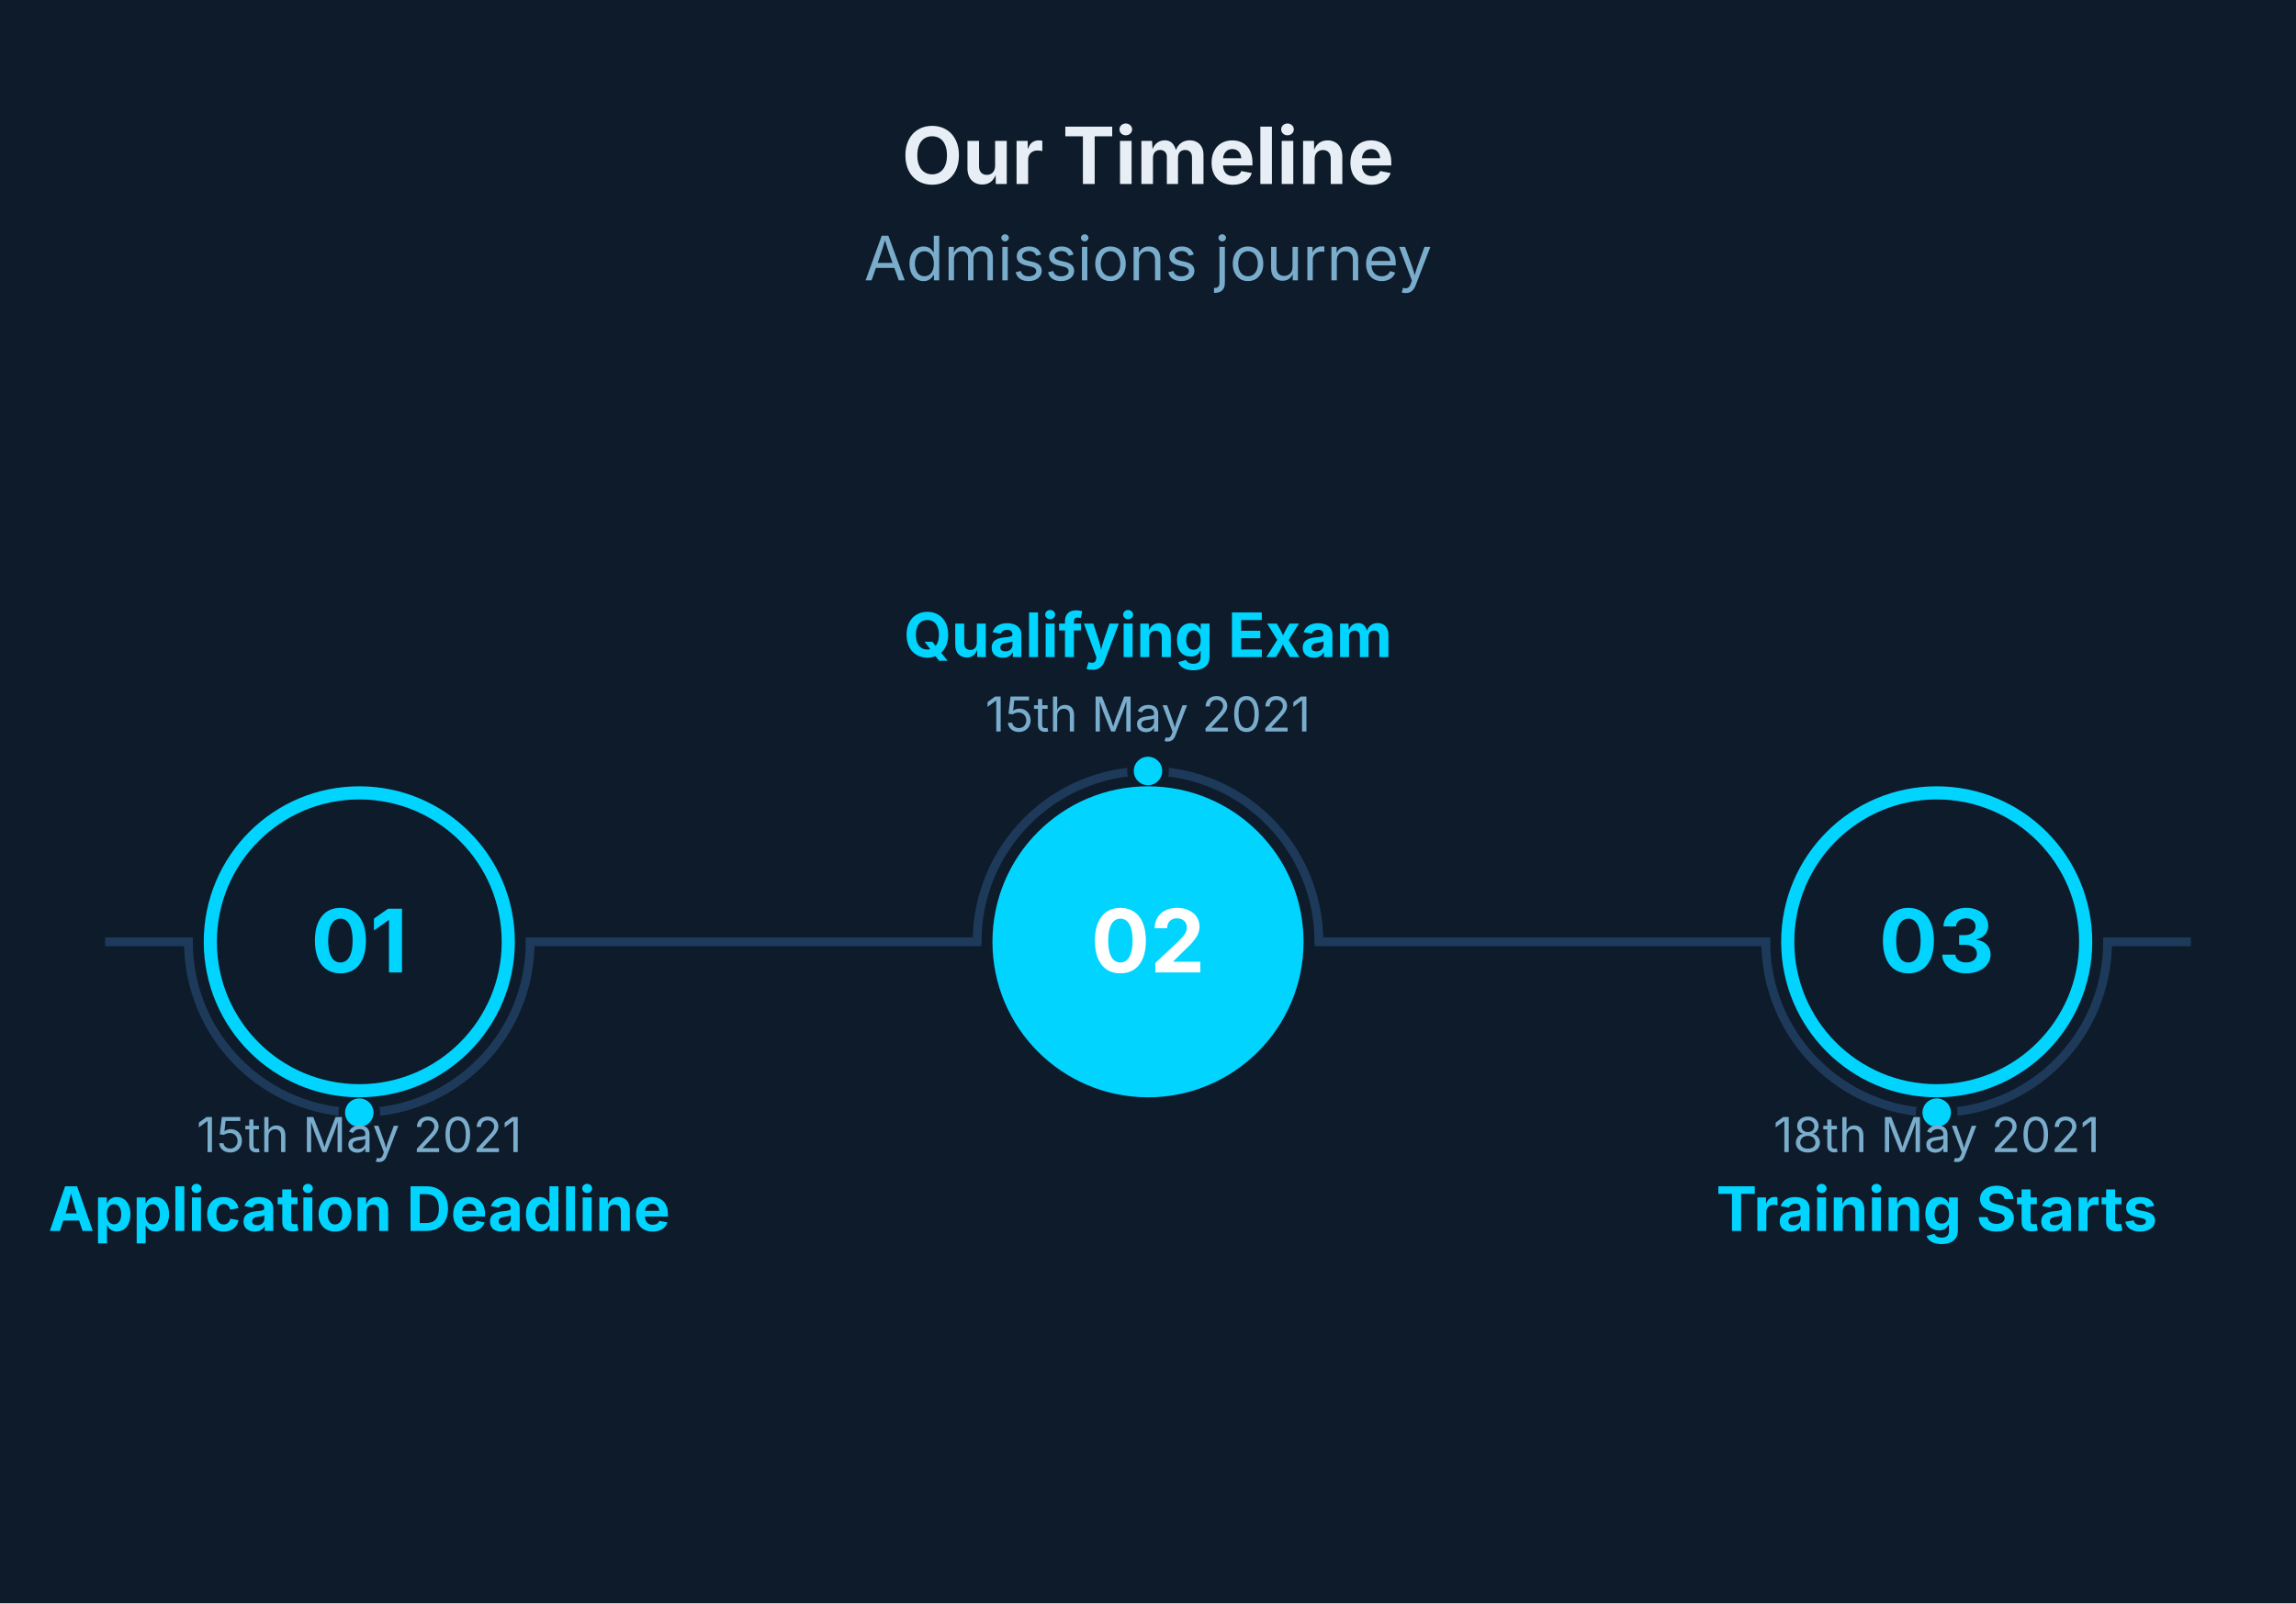
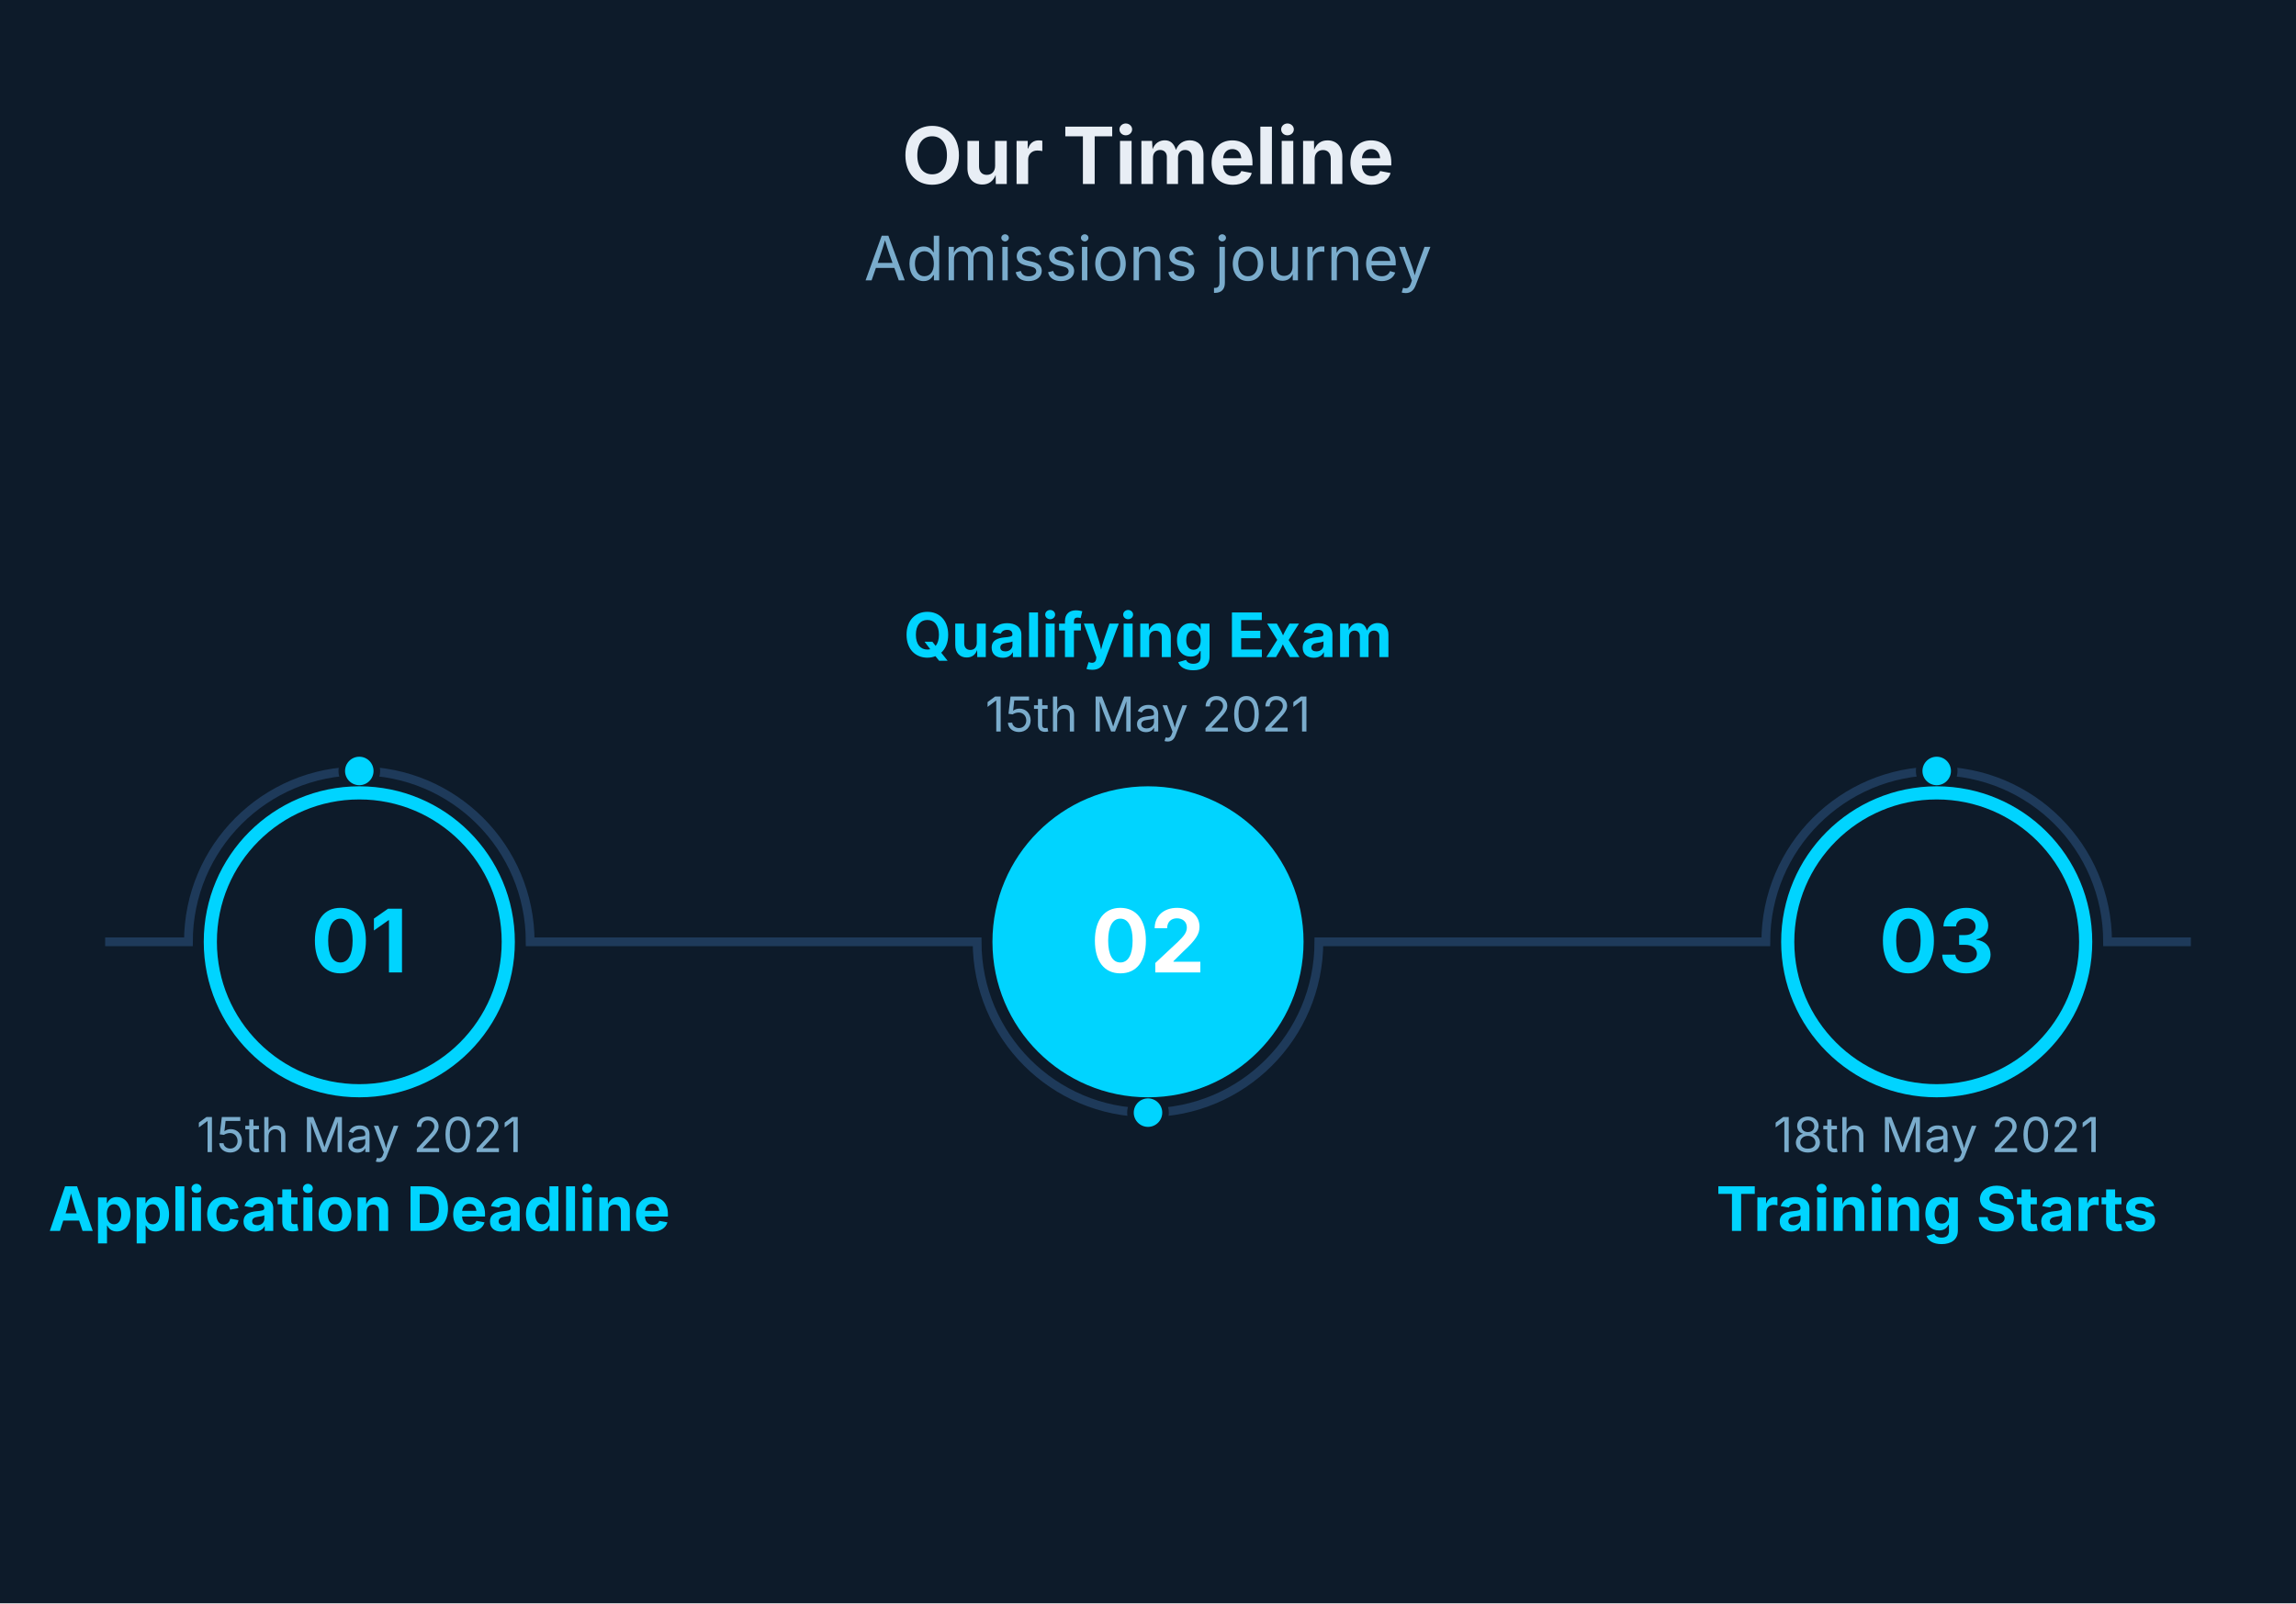
<svg xmlns="http://www.w3.org/2000/svg" viewBox="0 0 524 366" width="524" height="366">
  <rect width="100%" height="100%" fill="#0D1B2A" />
  <text x="262" y="42" font-size="18" font-family="Inter, system-ui, -apple-system, sans-serif" fill="#E8EEF5" text-anchor="middle" font-weight="bold">Our Timeline</text>
  <text x="262" y="64" font-size="14" font-family="Inter, system-ui, -apple-system, sans-serif" fill="#7AACCC" text-anchor="middle">Admissions journey</text>
-   <path d="M 24 215 L 43 215 A 39 39 0 0 0 121 215 L 223 215 A 39 39 0 0 1 301 215 L 403 215 A 39 39 0 0 0 481 215 L 500 215" stroke="#1E3A5A" stroke-width="2" fill="none" />
-   <circle cx="82" cy="254" r="4" fill="#00D4FF" stroke="#0D1B2A" stroke-width="1.5" />
-   <circle cx="262" cy="176" r="4" fill="#00D4FF" stroke="#0D1B2A" stroke-width="1.5" />
-   <circle cx="442" cy="254" r="4" fill="#00D4FF" stroke="#0D1B2A" stroke-width="1.5" />
+   <path d="M 24 215 L 43 215 A 39 39 0 0 1 121 215 L 223 215 A 39 39 0 0 0 301 215 L 403 215 A 39 39 0 0 1 481 215 L 500 215" stroke="#1E3A5A" stroke-width="2" fill="none" />
+   <circle cx="82" cy="176" r="4" fill="#00D4FF" stroke="#0D1B2A" stroke-width="1.5" />
+   <circle cx="262" cy="254" r="4" fill="#00D4FF" stroke="#0D1B2A" stroke-width="1.5" />
+   <circle cx="442" cy="176" r="4" fill="#00D4FF" stroke="#0D1B2A" stroke-width="1.5" />
  <circle cx="82" cy="215" r="34" fill="#0D1B2A" stroke="#00D4FF" stroke-width="3" />
  <text x="82" y="222" font-size="20" font-family="Inter, system-ui, -apple-system, sans-serif" fill="#00D4FF" text-anchor="middle" font-weight="bold">01</text>
  <text x="82" y="263" font-size="11" font-family="Inter, system-ui, -apple-system, sans-serif" fill="#7AACCC" text-anchor="middle">15th May 2021</text>
  <text x="82" y="281" font-size="14" font-family="Inter, system-ui, -apple-system, sans-serif" fill="#00D4FF" text-anchor="middle" font-weight="bold">Application Deadline</text>
  <circle cx="262" cy="215" r="34" fill="#00D4FF" stroke="#00D4FF" stroke-width="3" />
  <text x="262" y="222" font-size="20" font-family="Inter, system-ui, -apple-system, sans-serif" fill="#FFFFFF" text-anchor="middle" font-weight="bold">02</text>
  <text x="262" y="167" font-size="11" font-family="Inter, system-ui, -apple-system, sans-serif" fill="#7AACCC" text-anchor="middle">15th May 2021</text>
  <text x="262" y="150" font-size="14" font-family="Inter, system-ui, -apple-system, sans-serif" fill="#00D4FF" text-anchor="middle" font-weight="bold">Qualifying Exam</text>
  <circle cx="442" cy="215" r="34" fill="#0D1B2A" stroke="#00D4FF" stroke-width="3" />
  <text x="442" y="222" font-size="20" font-family="Inter, system-ui, -apple-system, sans-serif" fill="#00D4FF" text-anchor="middle" font-weight="bold">03</text>
  <text x="442" y="263" font-size="11" font-family="Inter, system-ui, -apple-system, sans-serif" fill="#7AACCC" text-anchor="middle">18th May 2021</text>
  <text x="442" y="281" font-size="14" font-family="Inter, system-ui, -apple-system, sans-serif" fill="#00D4FF" text-anchor="middle" font-weight="bold">Training Starts</text>
</svg>
